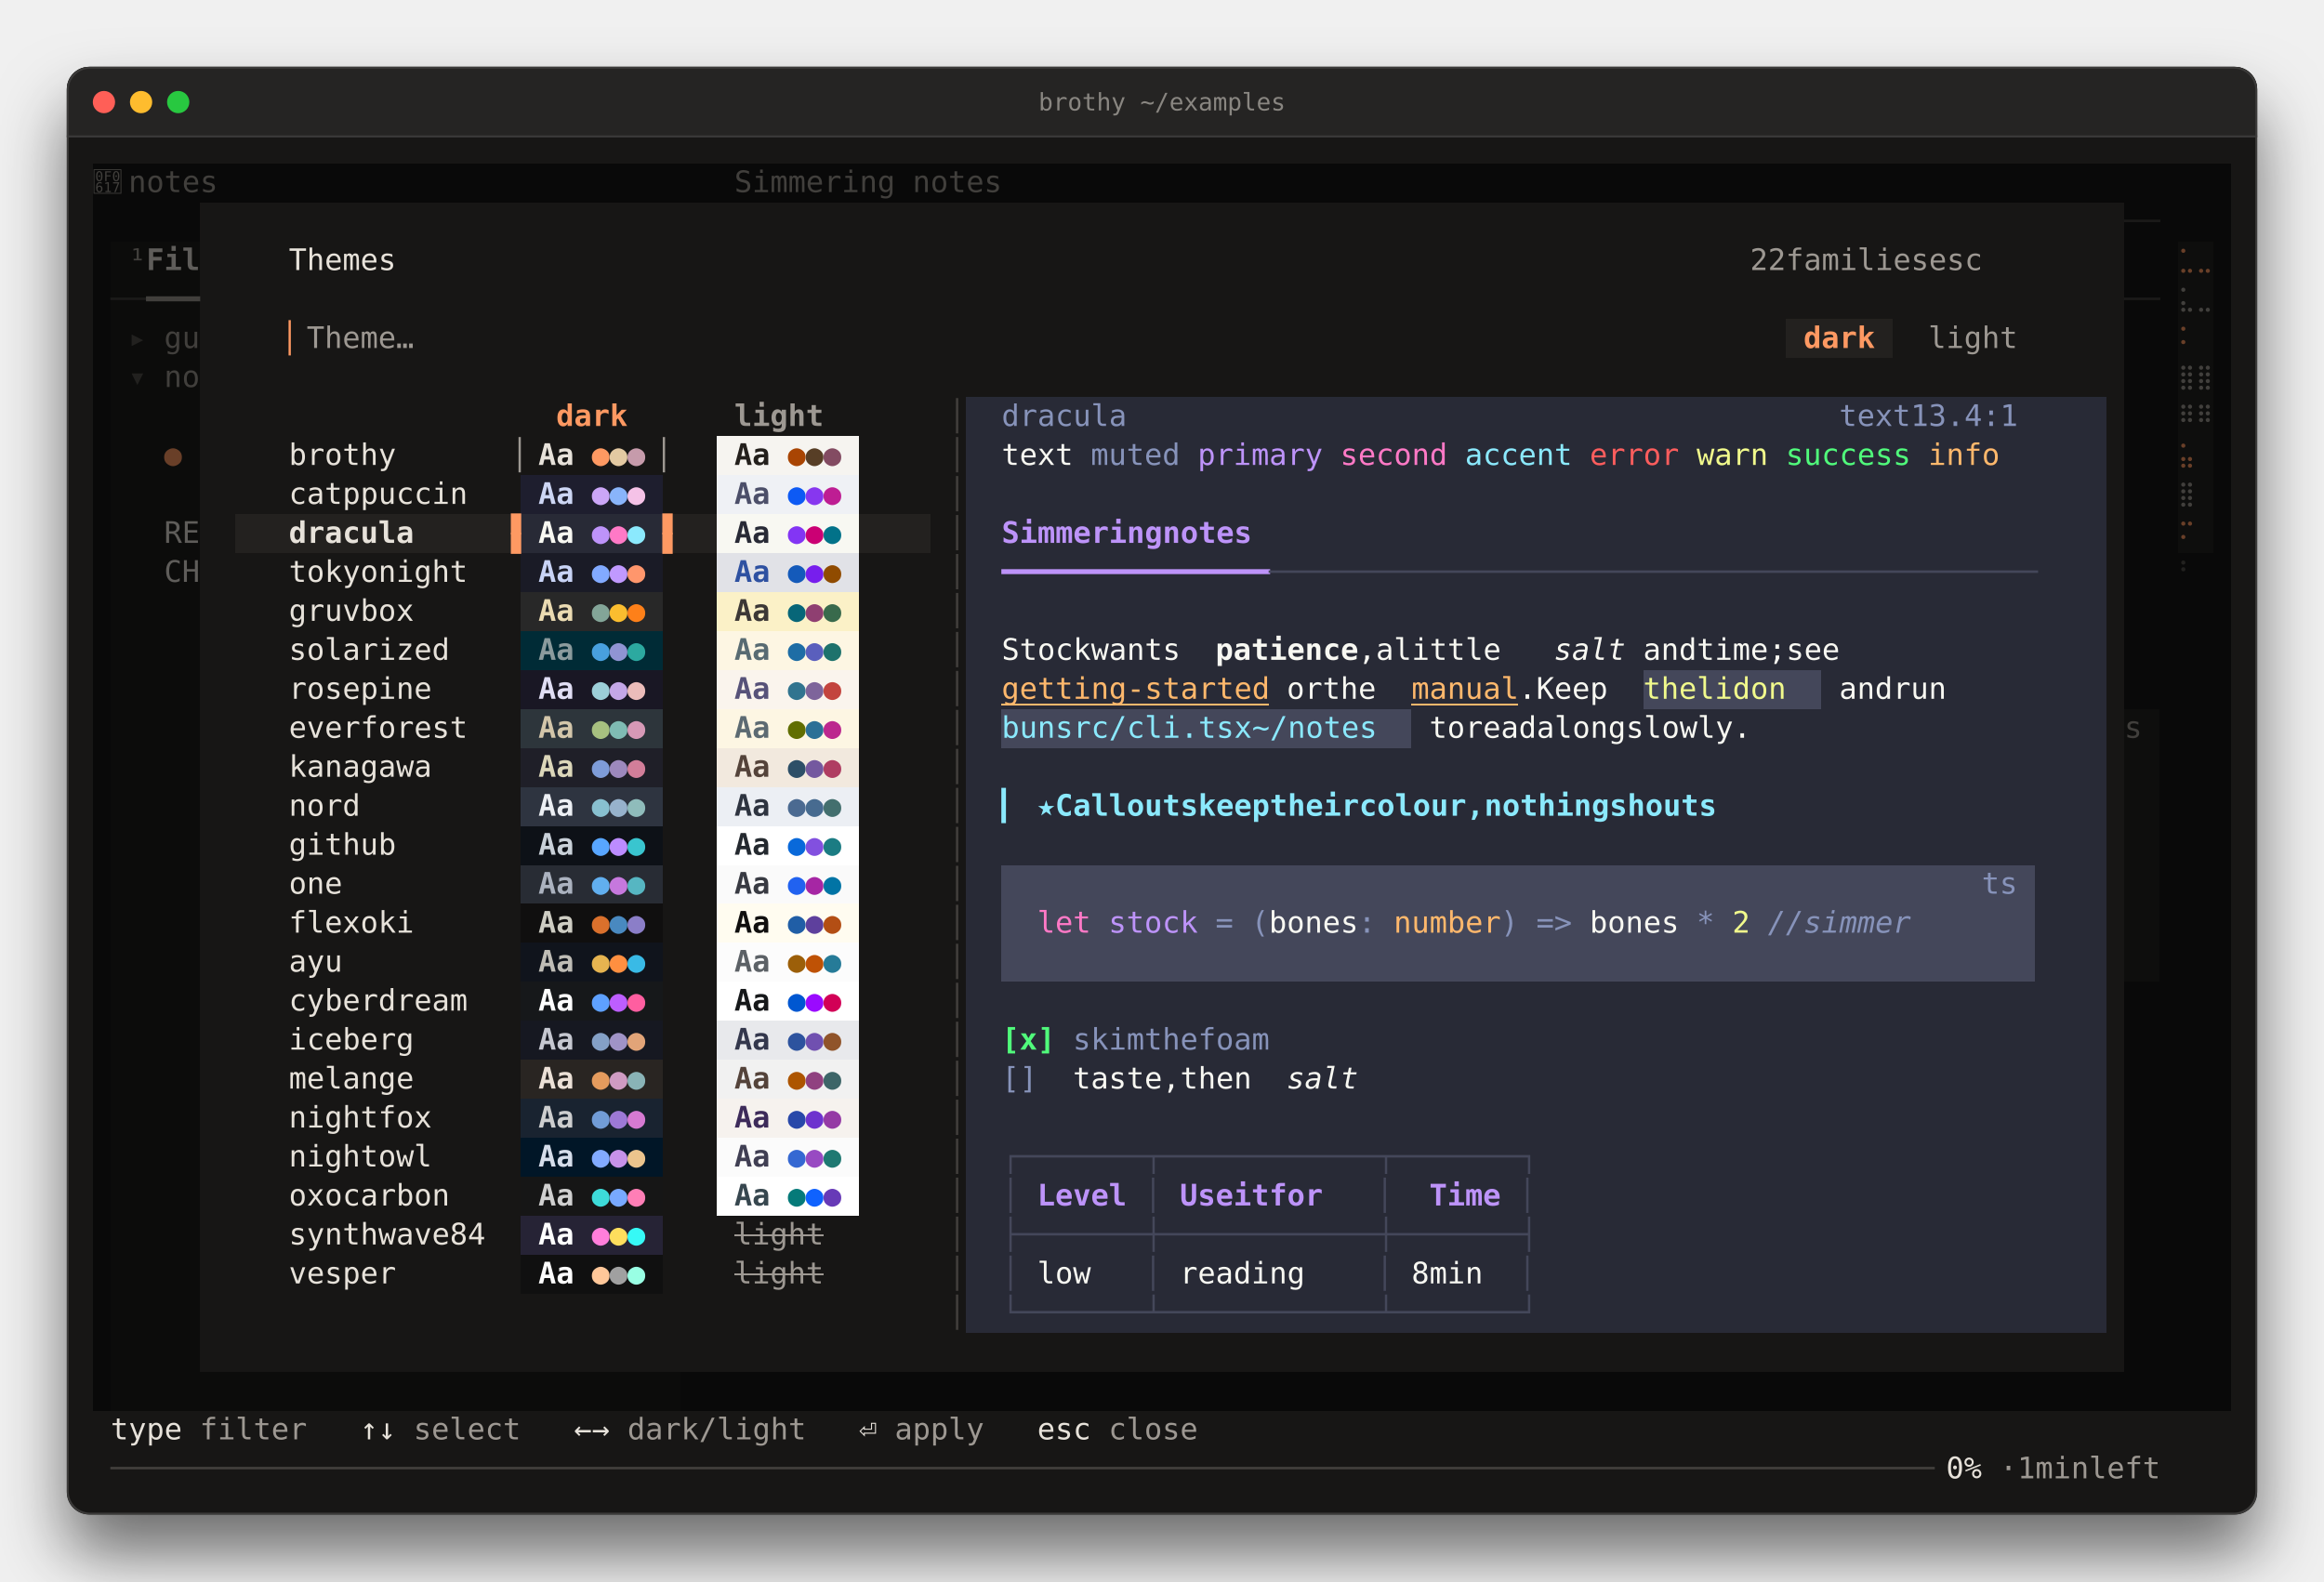
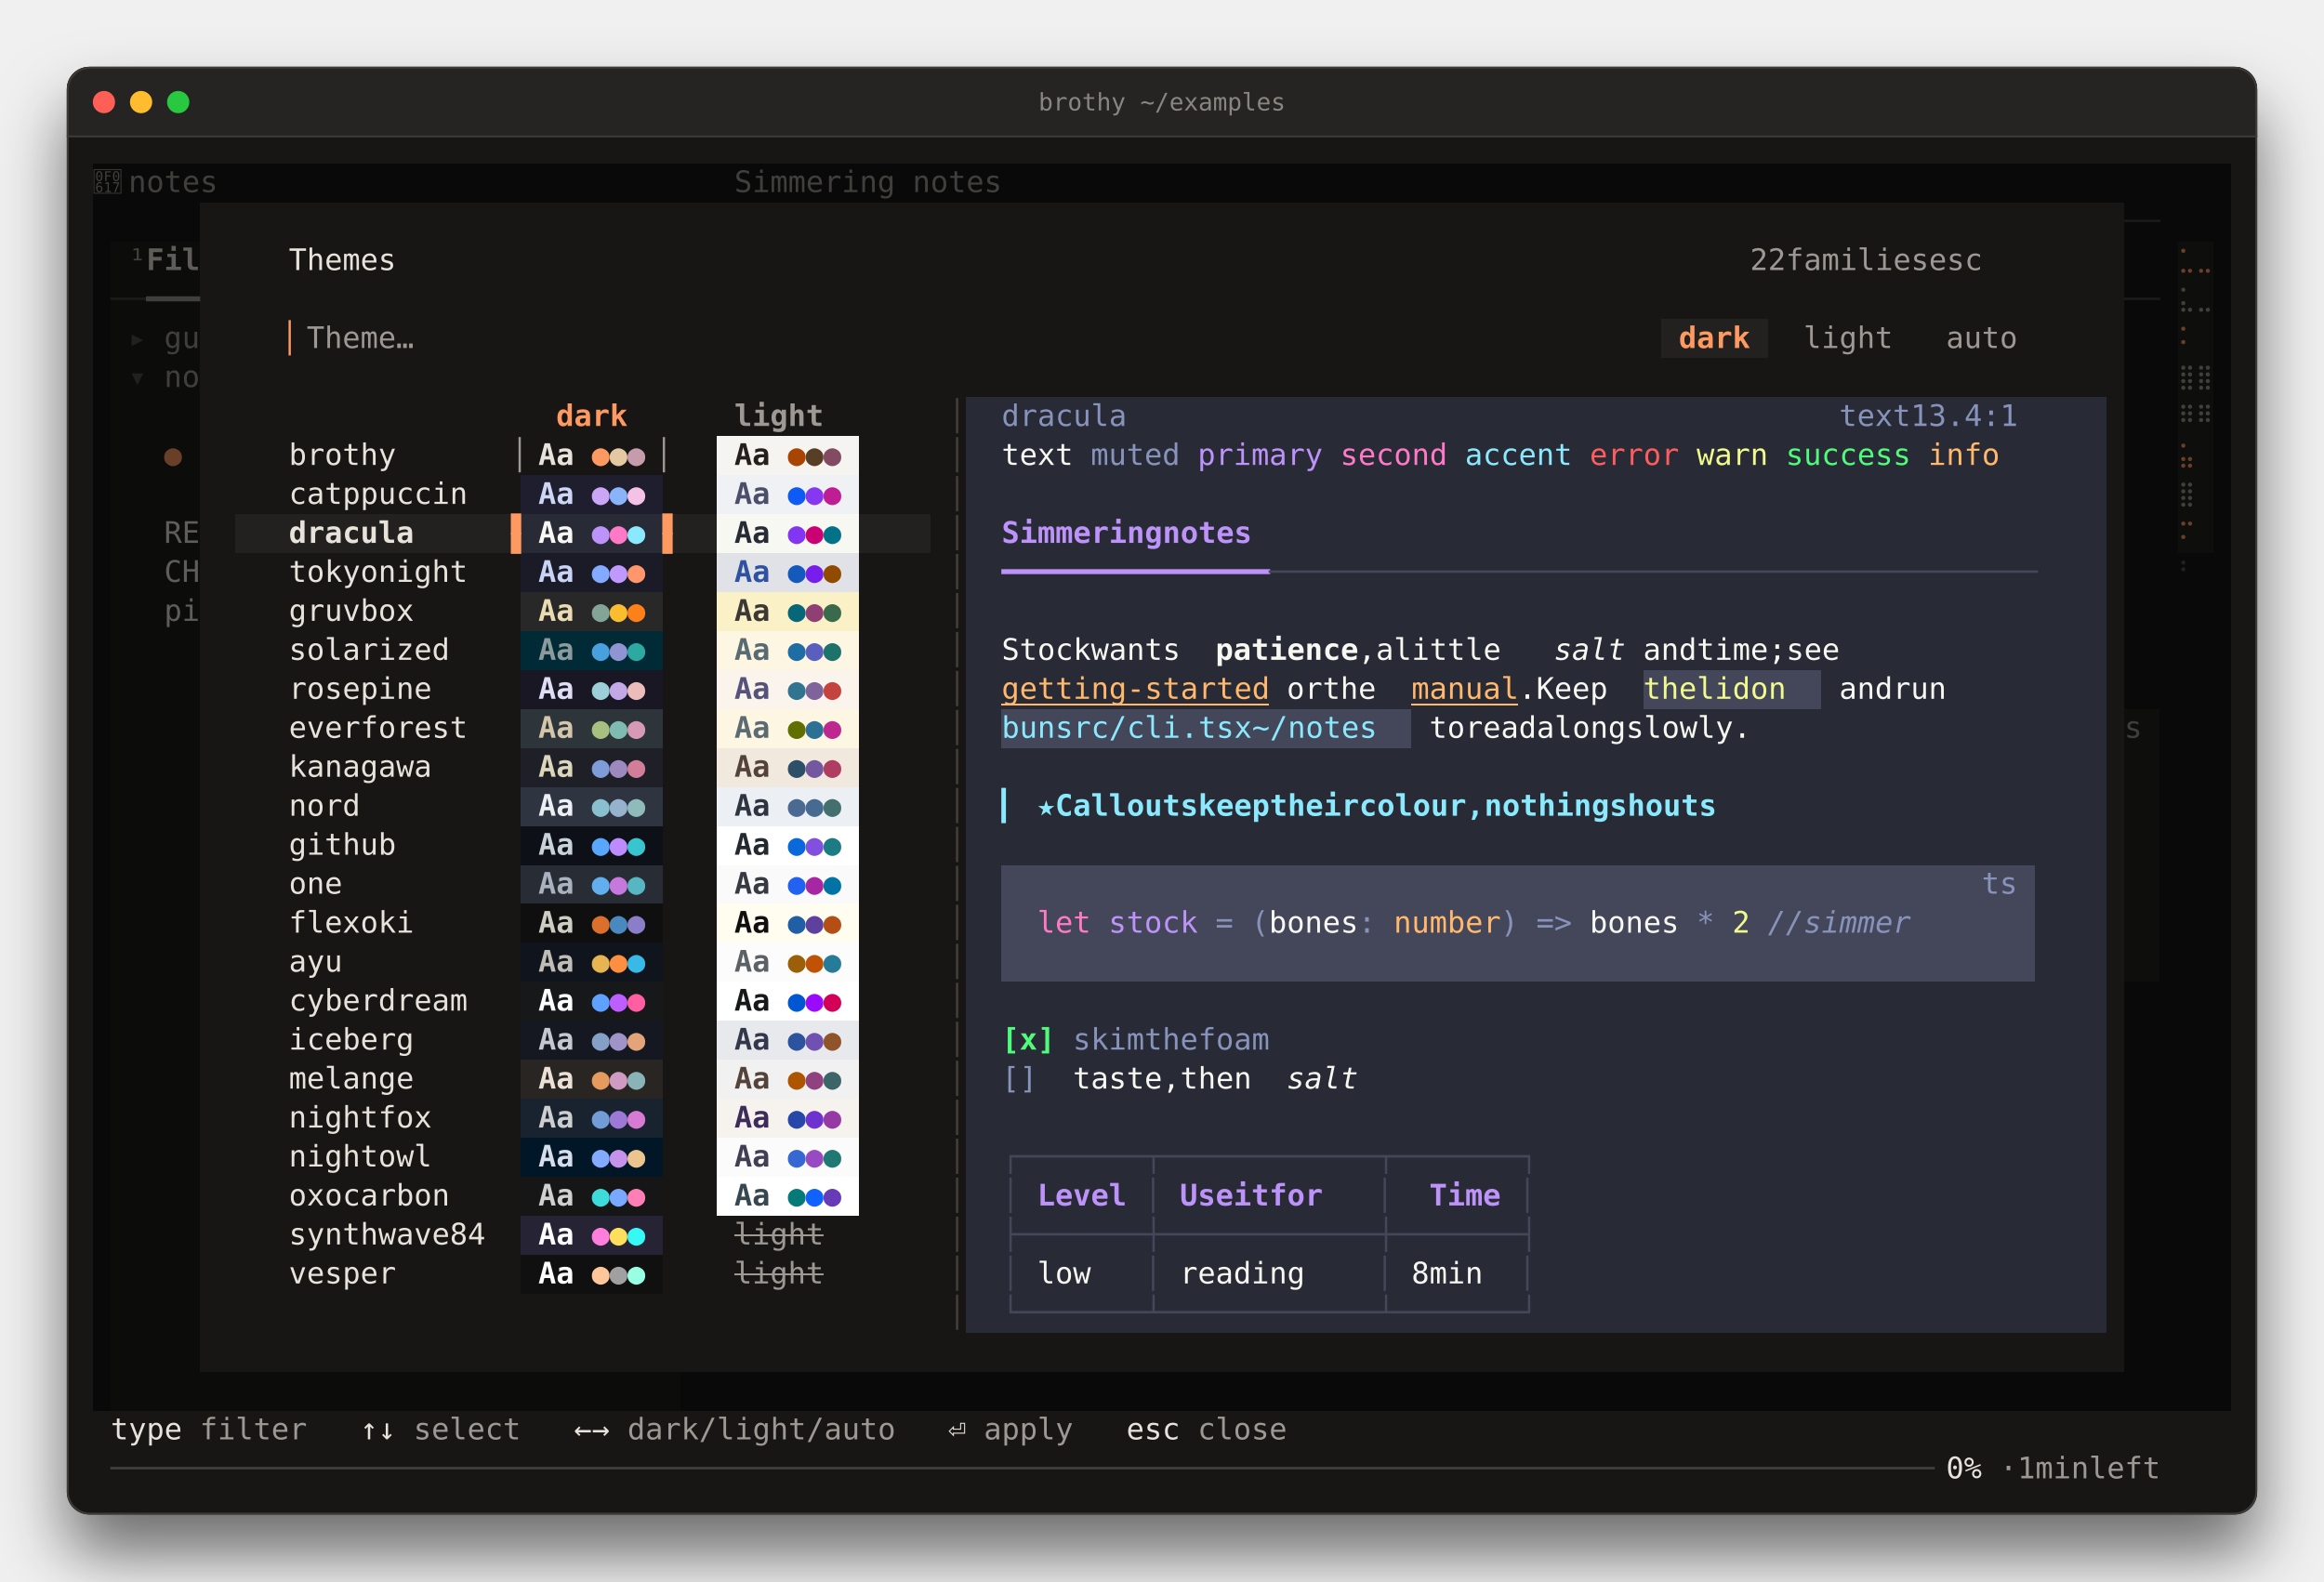
<svg xmlns="http://www.w3.org/2000/svg" width="1252" height="852" viewBox="0 0 1252 852">
  <g transform="translate(36 36)">
    <defs>
      <clipPath id="c-themes">
        <rect width="1180" height="780" rx="12" />
      </clipPath>
      <filter id="s-themes" x="-20%" y="-20%" width="140%" height="150%">
        <feGaussianBlur stdDeviation="18" />
      </filter>
    </defs>
    <rect x="0" y="22" width="1180" height="780" rx="12" fill="#000" opacity="0.55" filter="url(#s-themes)" />
    <g clip-path="url(#c-themes)">
      <rect width="1180" height="780" fill="#171615" />
      <rect width="1180" height="38" fill="#252423" />
      <rect y="37" width="1180" height="1" fill="#3c3b3a" />
      <circle cx="20" cy="19" r="6" fill="#ff5f57" />
      <circle cx="40" cy="19" r="6" fill="#febc2e" />
      <circle cx="60" cy="19" r="6" fill="#28c840" />
      <text x="590" y="23.5" text-anchor="middle" font-size="13" fill="#898681" font-family="'JetBrainsMono Nerd Font Mono', 'JetBrains Mono', 'DejaVu Sans Mono', monospace">brothy ~/examples</text>
      <g transform="translate(14 52)" font-family="'JetBrainsMono Nerd Font Mono', 'JetBrains Mono', 'DejaVu Sans Mono', monospace" font-size="16" xml:space="preserve">
        <g shape-rendering="crispEdges">
          <rect x="0" y="0" width="1152" height="21" fill="#090909" />
          <rect x="0" y="21" width="57.6" height="21" fill="#090909" />
          <rect x="1094.4" y="21" width="57.6" height="21" fill="#090909" />
          <rect x="0" y="42" width="9.6" height="21" fill="#090909" />
          <rect x="9.6" y="42" width="48" height="21" fill="#0c0c0b" />
          <rect x="1094.4" y="42" width="28.8" height="21" fill="#090909" />
          <rect x="1123.2" y="42" width="19.2" height="21" fill="#0e0e0d" />
          <rect x="1142.4" y="42" width="9.6" height="21" fill="#090909" />
          <rect x="0" y="63" width="9.6" height="21" fill="#090909" />
          <rect x="9.6" y="63" width="48" height="21" fill="#0c0c0b" />
          <rect x="1094.4" y="63" width="28.8" height="21" fill="#090909" />
          <rect x="1123.2" y="63" width="19.2" height="21" fill="#0e0e0d" />
          <rect x="1142.4" y="63" width="9.6" height="21" fill="#090909" />
          <rect x="0" y="84" width="9.6" height="21" fill="#090909" />
          <rect x="9.6" y="84" width="48" height="21" fill="#0c0c0b" />
-           <rect x="912" y="84" width="57.6" height="21" fill="#23211f" />
+           <rect x="844.8" y="84" width="57.6" height="21" fill="#23211f" />
          <rect x="1094.4" y="84" width="28.8" height="21" fill="#090909" />
          <rect x="1123.2" y="84" width="19.2" height="21" fill="#0e0e0d" />
          <rect x="1142.4" y="84" width="9.6" height="21" fill="#090909" />
          <rect x="0" y="105" width="9.6" height="21" fill="#090909" />
          <rect x="9.6" y="105" width="48" height="21" fill="#0c0c0b" />
          <rect x="1094.4" y="105" width="28.8" height="21" fill="#090909" />
          <rect x="1123.2" y="105" width="19.2" height="21" fill="#0e0e0d" />
          <rect x="1142.4" y="105" width="9.6" height="21" fill="#090909" />
          <rect x="0" y="126" width="9.6" height="21" fill="#090909" />
          <rect x="9.6" y="126" width="48" height="21" fill="#0c0c0b" />
          <rect x="470.4" y="126" width="614.4" height="21" fill="#282a36" />
          <rect x="1094.4" y="126" width="28.8" height="21" fill="#090909" />
          <rect x="1123.2" y="126" width="19.2" height="21" fill="#0e0e0d" />
          <rect x="1142.4" y="126" width="9.6" height="21" fill="#090909" />
          <rect x="0" y="147" width="9.6" height="21" fill="#090909" />
          <rect x="9.6" y="147" width="48" height="21" fill="#0c0c0b" />
          <rect x="336" y="147" width="76.8" height="21" fill="#f6f4f0" />
          <rect x="470.4" y="147" width="614.4" height="21" fill="#282a36" />
          <rect x="1094.4" y="147" width="28.8" height="21" fill="#090909" />
          <rect x="1123.2" y="147" width="19.2" height="21" fill="#0e0e0d" />
          <rect x="1142.4" y="147" width="9.6" height="21" fill="#090909" />
          <rect x="0" y="168" width="9.6" height="21" fill="#090909" />
          <rect x="9.6" y="168" width="48" height="21" fill="#0c0c0b" />
          <rect x="230.4" y="168" width="76.8" height="21" fill="#1e1e2e" />
          <rect x="336" y="168" width="76.8" height="21" fill="#eff1f5" />
          <rect x="470.4" y="168" width="614.4" height="21" fill="#282a36" />
          <rect x="1094.4" y="168" width="28.8" height="21" fill="#090909" />
          <rect x="1123.2" y="168" width="19.2" height="21" fill="#0e0e0d" />
          <rect x="1142.4" y="168" width="9.6" height="21" fill="#090909" />
          <rect x="0" y="189" width="9.6" height="21" fill="#090909" />
          <rect x="9.6" y="189" width="48" height="21" fill="#0c0c0b" />
          <rect x="76.8" y="189" width="153.6" height="21" fill="#23211f" />
          <rect x="230.4" y="189" width="76.8" height="21" fill="#282a36" />
          <rect x="307.2" y="189" width="28.8" height="21" fill="#23211f" />
          <rect x="336" y="189" width="76.8" height="21" fill="#f8f8f2" />
          <rect x="412.8" y="189" width="38.4" height="21" fill="#23211f" />
          <rect x="470.4" y="189" width="614.4" height="21" fill="#282a36" />
          <rect x="1094.4" y="189" width="28.8" height="21" fill="#090909" />
          <rect x="1123.2" y="189" width="19.2" height="21" fill="#0e0e0d" />
          <rect x="1142.4" y="189" width="9.6" height="21" fill="#090909" />
          <rect x="0" y="210" width="9.6" height="21" fill="#090909" />
          <rect x="9.6" y="210" width="48" height="21" fill="#0c0c0b" />
          <rect x="230.4" y="210" width="76.8" height="21" fill="#1a1b26" />
          <rect x="336" y="210" width="76.8" height="21" fill="#e1e2e7" />
          <rect x="470.4" y="210" width="614.4" height="21" fill="#282a36" />
          <rect x="1094.4" y="210" width="57.6" height="21" fill="#090909" />
          <rect x="0" y="231" width="9.6" height="21" fill="#090909" />
          <rect x="9.6" y="231" width="48" height="21" fill="#0c0c0b" />
          <rect x="230.4" y="231" width="76.8" height="21" fill="#282828" />
          <rect x="336" y="231" width="76.8" height="21" fill="#fbf1c7" />
          <rect x="470.4" y="231" width="614.4" height="21" fill="#282a36" />
          <rect x="1094.4" y="231" width="57.6" height="21" fill="#090909" />
          <rect x="0" y="252" width="9.6" height="21" fill="#090909" />
          <rect x="9.6" y="252" width="48" height="21" fill="#0c0c0b" />
          <rect x="230.4" y="252" width="76.8" height="21" fill="#002b36" />
          <rect x="336" y="252" width="76.8" height="21" fill="#fdf6e3" />
          <rect x="470.4" y="252" width="614.4" height="21" fill="#282a36" />
          <rect x="1094.4" y="252" width="57.6" height="21" fill="#090909" />
          <rect x="0" y="273" width="9.6" height="21" fill="#090909" />
          <rect x="9.6" y="273" width="48" height="21" fill="#0c0c0b" />
          <rect x="230.4" y="273" width="76.8" height="21" fill="#191724" />
          <rect x="336" y="273" width="76.8" height="21" fill="#faf4ed" />
          <rect x="470.4" y="273" width="364.8" height="21" fill="#282a36" />
          <rect x="835.2" y="273" width="96" height="21" fill="#44475a" />
          <rect x="931.2" y="273" width="153.6" height="21" fill="#282a36" />
          <rect x="1094.4" y="273" width="57.6" height="21" fill="#090909" />
          <rect x="0" y="294" width="9.6" height="21" fill="#090909" />
          <rect x="9.6" y="294" width="48" height="21" fill="#0c0c0b" />
          <rect x="230.4" y="294" width="76.8" height="21" fill="#2d353b" />
          <rect x="336" y="294" width="76.8" height="21" fill="#fdf6e3" />
          <rect x="470.4" y="294" width="19.2" height="21" fill="#282a36" />
          <rect x="489.6" y="294" width="220.8" height="21" fill="#44475a" />
          <rect x="710.4" y="294" width="374.4" height="21" fill="#282a36" />
          <rect x="1094.4" y="294" width="19.2" height="21" fill="#0e0e0d" />
          <rect x="1113.6" y="294" width="38.4" height="21" fill="#090909" />
          <rect x="0" y="315" width="9.6" height="21" fill="#090909" />
          <rect x="9.6" y="315" width="48" height="21" fill="#0c0c0b" />
          <rect x="230.4" y="315" width="76.8" height="21" fill="#1f1f28" />
          <rect x="336" y="315" width="76.8" height="21" fill="#f2e9de" />
          <rect x="470.4" y="315" width="614.4" height="21" fill="#282a36" />
          <rect x="1094.4" y="315" width="19.2" height="21" fill="#0e0e0d" />
          <rect x="1113.6" y="315" width="38.4" height="21" fill="#090909" />
          <rect x="0" y="336" width="9.6" height="21" fill="#090909" />
          <rect x="9.6" y="336" width="48" height="21" fill="#0c0c0b" />
          <rect x="230.4" y="336" width="76.8" height="21" fill="#2e3440" />
          <rect x="336" y="336" width="76.8" height="21" fill="#eceff4" />
          <rect x="470.4" y="336" width="614.4" height="21" fill="#282a36" />
          <rect x="1094.4" y="336" width="19.2" height="21" fill="#0e0e0d" />
          <rect x="1113.6" y="336" width="38.4" height="21" fill="#090909" />
          <rect x="0" y="357" width="9.6" height="21" fill="#090909" />
          <rect x="9.6" y="357" width="48" height="21" fill="#0c0c0b" />
          <rect x="230.4" y="357" width="76.8" height="21" fill="#0d1117" />
          <rect x="336" y="357" width="76.8" height="21" fill="#ffffff" />
          <rect x="470.4" y="357" width="614.4" height="21" fill="#282a36" />
          <rect x="1094.4" y="357" width="19.2" height="21" fill="#0e0e0d" />
          <rect x="1113.6" y="357" width="38.4" height="21" fill="#090909" />
          <rect x="0" y="378" width="9.6" height="21" fill="#090909" />
          <rect x="9.6" y="378" width="48" height="21" fill="#0c0c0b" />
          <rect x="230.4" y="378" width="76.8" height="21" fill="#282c34" />
          <rect x="336" y="378" width="76.8" height="21" fill="#fafafa" />
          <rect x="470.4" y="378" width="19.2" height="21" fill="#282a36" />
          <rect x="489.6" y="378" width="556.8" height="21" fill="#44475a" />
          <rect x="1046.4" y="378" width="38.4" height="21" fill="#282a36" />
          <rect x="1094.4" y="378" width="19.2" height="21" fill="#0e0e0d" />
          <rect x="1113.6" y="378" width="38.4" height="21" fill="#090909" />
          <rect x="0" y="399" width="9.6" height="21" fill="#090909" />
          <rect x="9.6" y="399" width="48" height="21" fill="#0c0c0b" />
          <rect x="230.4" y="399" width="76.8" height="21" fill="#100f0f" />
          <rect x="336" y="399" width="76.8" height="21" fill="#fffcf0" />
          <rect x="470.4" y="399" width="19.2" height="21" fill="#282a36" />
          <rect x="489.6" y="399" width="556.8" height="21" fill="#44475a" />
          <rect x="1046.4" y="399" width="38.4" height="21" fill="#282a36" />
          <rect x="1094.4" y="399" width="19.2" height="21" fill="#0e0e0d" />
          <rect x="1113.6" y="399" width="38.4" height="21" fill="#090909" />
          <rect x="0" y="420" width="9.6" height="21" fill="#090909" />
          <rect x="9.6" y="420" width="48" height="21" fill="#0c0c0b" />
          <rect x="230.4" y="420" width="76.8" height="21" fill="#10141c" />
          <rect x="336" y="420" width="76.8" height="21" fill="#fcfcfc" />
          <rect x="470.4" y="420" width="19.2" height="21" fill="#282a36" />
          <rect x="489.6" y="420" width="556.8" height="21" fill="#44475a" />
          <rect x="1046.4" y="420" width="38.4" height="21" fill="#282a36" />
          <rect x="1094.4" y="420" width="19.2" height="21" fill="#0e0e0d" />
          <rect x="1113.6" y="420" width="38.4" height="21" fill="#090909" />
          <rect x="0" y="441" width="9.6" height="21" fill="#090909" />
          <rect x="9.6" y="441" width="48" height="21" fill="#0c0c0b" />
          <rect x="230.4" y="441" width="76.8" height="21" fill="#16181a" />
          <rect x="336" y="441" width="76.8" height="21" fill="#ffffff" />
          <rect x="470.4" y="441" width="614.4" height="21" fill="#282a36" />
          <rect x="1094.4" y="441" width="57.6" height="21" fill="#090909" />
          <rect x="0" y="462" width="9.6" height="21" fill="#090909" />
          <rect x="9.6" y="462" width="48" height="21" fill="#0c0c0b" />
          <rect x="230.4" y="462" width="76.8" height="21" fill="#161821" />
          <rect x="336" y="462" width="76.8" height="21" fill="#e8e9ec" />
          <rect x="470.4" y="462" width="614.4" height="21" fill="#282a36" />
          <rect x="1094.4" y="462" width="57.6" height="21" fill="#090909" />
          <rect x="0" y="483" width="9.6" height="21" fill="#090909" />
          <rect x="9.6" y="483" width="48" height="21" fill="#0c0c0b" />
          <rect x="230.4" y="483" width="76.8" height="21" fill="#292522" />
          <rect x="336" y="483" width="76.8" height="21" fill="#f1f1f1" />
          <rect x="470.4" y="483" width="614.4" height="21" fill="#282a36" />
          <rect x="1094.4" y="483" width="57.6" height="21" fill="#090909" />
          <rect x="0" y="504" width="9.6" height="21" fill="#090909" />
          <rect x="9.6" y="504" width="48" height="21" fill="#0c0c0b" />
          <rect x="230.4" y="504" width="76.8" height="21" fill="#192330" />
          <rect x="336" y="504" width="76.8" height="21" fill="#f6f2ee" />
          <rect x="470.4" y="504" width="614.4" height="21" fill="#282a36" />
          <rect x="1094.4" y="504" width="57.6" height="21" fill="#090909" />
          <rect x="0" y="525" width="9.6" height="21" fill="#090909" />
          <rect x="9.6" y="525" width="48" height="21" fill="#0c0c0b" />
          <rect x="230.4" y="525" width="76.8" height="21" fill="#011627" />
          <rect x="336" y="525" width="76.8" height="21" fill="#fbfbfb" />
          <rect x="470.4" y="525" width="614.4" height="21" fill="#282a36" />
          <rect x="1094.4" y="525" width="57.6" height="21" fill="#090909" />
          <rect x="0" y="546" width="9.6" height="21" fill="#090909" />
          <rect x="9.6" y="546" width="48" height="21" fill="#0c0c0b" />
          <rect x="230.4" y="546" width="76.8" height="21" fill="#161616" />
          <rect x="336" y="546" width="76.8" height="21" fill="#ffffff" />
          <rect x="470.4" y="546" width="614.4" height="21" fill="#282a36" />
          <rect x="1094.4" y="546" width="57.6" height="21" fill="#090909" />
          <rect x="0" y="567" width="9.6" height="21" fill="#090909" />
          <rect x="9.6" y="567" width="48" height="21" fill="#0c0c0b" />
          <rect x="230.4" y="567" width="76.8" height="21" fill="#262335" />
          <rect x="470.4" y="567" width="614.4" height="21" fill="#282a36" />
          <rect x="1094.4" y="567" width="57.6" height="21" fill="#090909" />
          <rect x="0" y="588" width="9.6" height="21" fill="#090909" />
          <rect x="9.6" y="588" width="48" height="21" fill="#0c0c0b" />
          <rect x="230.4" y="588" width="76.8" height="21" fill="#101010" />
          <rect x="470.4" y="588" width="614.4" height="21" fill="#282a36" />
          <rect x="1094.4" y="588" width="57.6" height="21" fill="#090909" />
          <rect x="0" y="609" width="9.6" height="21" fill="#090909" />
          <rect x="9.6" y="609" width="48" height="21" fill="#0c0c0b" />
          <rect x="470.4" y="609" width="614.4" height="21" fill="#282a36" />
          <rect x="1094.4" y="609" width="57.6" height="21" fill="#090909" />
          <rect x="0" y="630" width="9.6" height="21" fill="#090909" />
          <rect x="9.6" y="630" width="48" height="21" fill="#0c0c0b" />
          <rect x="1094.4" y="630" width="57.6" height="21" fill="#090909" />
          <rect x="0" y="651" width="9.6" height="21" fill="#090909" />
          <rect x="9.6" y="651" width="307.2" height="21" fill="#0c0c0b" />
          <rect x="316.8" y="651" width="835.2" height="21" fill="#090909" />
          <rect x="489.6" y="291" width="144" height="1" fill="#ffb86c" />
          <rect x="710.4" y="291" width="57.6" height="1" fill="#ffb86c" />
          <rect x="345.6" y="577" width="48" height="1" fill="#9d9892" />
          <rect x="345.6" y="598" width="48" height="1" fill="#9d9892" />
        </g>
        <g>
          <rect x="225.2" y="188.6" width="5.6" height="11.3" fill="#fe9962" />
          <rect x="225.2" y="199.1" width="5.6" height="11.3" fill="#fe9962" />
          <rect x="306.8" y="188.6" width="5.6" height="11.3" fill="#fe9962" />
          <rect x="306.8" y="199.1" width="5.6" height="11.3" fill="#fe9962" />
        </g>
        <g text-rendering="geometricPrecision">
          <text x="0" y="15.5" fill="#413f3c">󰘗</text>
          <text x="19.2 28.8 38.4 48 57.6" y="15.5" fill="#413f3c">notes</text>
          <text x="345.6 355.2 364.8 374.4 384 393.6 403.2 412.8 422.4" y="15.5" fill="#413f3c">Simmering</text>
          <text x="441.6 451.2 460.8 470.4 480" y="15.5" fill="#413f3c">notes</text>
          <text x="1094.4 1104" y="36.5" fill="#1b1a19">──</text>
          <text x="19.2" y="57.5" fill="#413f3c">¹</text>
          <text x="28.8 38.4 48" y="57.5" fill="#5f5d5a" font-weight="700">Fil</text>
          <text x="105.6 115.2 124.8 134.4 144 153.6" y="57.5" fill="#e7e2da">Themes</text>
          <text x="892.8 902.4 921.6 931.2 940.8 950.4 960 969.6 979.2 988.8 1017.6 1027.2 1036.8" y="57.5" fill="#9d9892">22familiesesc</text>
          <text x="1123.2 1132.8" y="57.5" fill="#693f28">⣁⣀</text>
          <text x="9.6 19.2" y="78.5" fill="#1b1a19">──</text>
          <text x="28.8 38.4 48" y="78.5" fill="#413f3c">━━━</text>
          <text x="1094.4 1104" y="78.5" fill="#1b1a19">──</text>
          <text x="1123.2 1132.8" y="78.5" fill="#413f3c">⣅⣀</text>
          <text x="19.2" y="99.5" fill="#22211f">▸</text>
          <text x="38.4 48" y="99.5" fill="#413f3c">gu</text>
          <text x="105.6" y="99.5" fill="#fe9962">▏</text>
          <text x="115.2 124.8 134.4 144 153.6 163.2" y="99.5" fill="#9d9892">Theme…</text>
-           <text x="921.6 931.2 940.8 950.4" y="99.5" fill="#fe9962" font-weight="700">dark</text>
-           <text x="988.8 998.4 1008 1017.6 1027.2" y="99.5" fill="#9d9892">light</text>
+           <text x="854.4 864 873.6 883.2" y="99.5" fill="#fe9962" font-weight="700">dark</text>
+           <text x="921.6 931.2 940.8 950.4 960" y="99.5" fill="#9d9892">light</text>
+           <text x="998.4 1008 1017.6 1027.2" y="99.5" fill="#9d9892">auto</text>
          <text x="1123.2" y="99.5" fill="#693f28">⠅</text>
          <text x="19.2" y="120.5" fill="#22211f">▾</text>
          <text x="38.4 48" y="120.5" fill="#413f3c">no</text>
          <text x="1123.2 1132.8" y="120.5" fill="#413f3c">⣿⣿</text>
          <text x="249.6 259.2 268.8 278.4" y="141.5" fill="#fe9962" font-weight="700">dark</text>
          <text x="345.6 355.2 364.8 374.4 384" y="141.5" fill="#9d9892" font-weight="700">light</text>
          <text x="460.8" y="141.5" fill="#423f3c">│</text>
          <text x="489.6 499.2 508.8 518.4 528 537.6 547.2" y="141.5" fill="#8793ba">dracula</text>
          <text x="940.8 950.4 960 969.6 988.8 998.4 1008 1017.6 1027.2 1036.8" y="141.5" fill="#8793ba">text13.4:1</text>
          <text x="1123.2 1132.8" y="141.5" fill="#413f3c">⠿⠿</text>
          <text x="38.4" y="162.5" fill="#693f28">●</text>
          <text x="105.6 115.2 124.8 134.4 144 153.6" y="162.5" fill="#e7e2da">brothy</text>
          <text x="220.8" y="162.5" fill="#9d9892">▕</text>
          <text x="240 249.6" y="162.5" fill="#e7e2da" font-weight="700">Aa</text>
          <text x="268.8" y="162.5" fill="#fe9962">●</text>
          <text x="278.4" y="162.5" fill="#e3c9a2">●</text>
          <text x="288" y="162.5" fill="#c69bab">●</text>
          <text x="307.2" y="162.5" fill="#9d9892">▏</text>
          <text x="345.6 355.2" y="162.5" fill="#24201c" font-weight="700">Aa</text>
          <text x="374.4" y="162.5" fill="#a94503">●</text>
          <text x="384" y="162.5" fill="#573e26">●</text>
          <text x="393.6" y="162.5" fill="#834b62">●</text>
          <text x="460.8" y="162.5" fill="#423f3c">│</text>
          <text x="489.6 499.2 508.8 518.4" y="162.5" fill="#f8f8f2">text</text>
          <text x="537.6 547.2 556.8 566.4 576" y="162.5" fill="#8793ba">muted</text>
          <text x="595.2 604.8 614.4 624 633.6 643.2 652.8" y="162.5" fill="#bd93f9">primary</text>
          <text x="672 681.6 691.2 700.8 710.4 720" y="162.5" fill="#ff79c6">second</text>
          <text x="739.2 748.8 758.4 768 777.6 787.2" y="162.5" fill="#8be9fd">accent</text>
          <text x="806.4 816 825.6 835.2 844.8" y="162.5" fill="#ff5d5d">error</text>
          <text x="864 873.6 883.2 892.8" y="162.5" fill="#f1fa8c">warn</text>
          <text x="912 921.6 931.2 940.8 950.4 960 969.6" y="162.5" fill="#50fa7b">success</text>
          <text x="988.8 998.4 1008 1017.6" y="162.5" fill="#ffb86c">info</text>
          <text x="1123.2" y="162.5" fill="#693f28">⣥</text>
          <text x="105.6 115.2 124.8 134.4 144 153.6 163.2 172.8 182.4 192" y="183.5" fill="#e7e2da">catppuccin</text>
          <text x="240 249.6" y="183.5" fill="#cdd6f4" font-weight="700">Aa</text>
          <text x="268.8" y="183.5" fill="#cba6f7">●</text>
          <text x="278.4" y="183.5" fill="#89b4fa">●</text>
          <text x="288" y="183.5" fill="#f5c2e7">●</text>
          <text x="345.6 355.2" y="183.5" fill="#4c4f69" font-weight="700">Aa</text>
          <text x="374.4" y="183.5" fill="#0d5af4">●</text>
          <text x="384" y="183.5" fill="#8737ef">●</text>
          <text x="393.6" y="183.5" fill="#be1d93">●</text>
          <text x="460.8" y="183.5" fill="#423f3c">│</text>
          <text x="1123.2" y="183.5" fill="#413f3c">⣿</text>
          <text x="38.4 48" y="204.5" fill="#5f5d5a">RE</text>
          <text x="105.6 115.2 124.8 134.4 144 153.6 163.2" y="204.5" fill="#e7e2da" font-weight="700">dracula</text>
          <text x="240 249.6" y="204.5" fill="#f8f8f2" font-weight="700">Aa</text>
          <text x="268.8" y="204.5" fill="#bd93f9">●</text>
          <text x="278.4" y="204.5" fill="#ff79c6">●</text>
          <text x="288" y="204.5" fill="#8be9fd">●</text>
          <text x="345.6 355.2" y="204.5" fill="#282a36" font-weight="700">Aa</text>
          <text x="374.4" y="204.5" fill="#8335f4">●</text>
          <text x="384" y="204.5" fill="#cb0074">●</text>
          <text x="393.6" y="204.5" fill="#027289">●</text>
          <text x="460.8" y="204.5" fill="#423f3c">│</text>
          <text x="489.6 499.2 508.8 518.4 528 537.6 547.2 556.8 566.4 585.6 595.2 604.8 614.4 624" y="204.5" fill="#bd93f9" font-weight="700">Simmeringnotes</text>
          <text x="1123.2" y="204.5" fill="#693f28">⠍</text>
          <text x="38.4 48" y="225.5" fill="#5f5d5a">CH</text>
          <text x="105.6 115.2 124.8 134.4 144 153.6 163.2 172.8 182.4 192" y="225.5" fill="#e7e2da">tokyonight</text>
          <text x="240 249.6" y="225.5" fill="#c8d3f5" font-weight="700">Aa</text>
          <text x="268.8" y="225.5" fill="#82aaff">●</text>
          <text x="278.4" y="225.5" fill="#c099ff">●</text>
          <text x="288" y="225.5" fill="#ff966c">●</text>
          <text x="345.6 355.2" y="225.5" fill="#2e51a1" font-weight="700">Aa</text>
          <text x="374.4" y="225.5" fill="#145aba">●</text>
          <text x="384" y="225.5" fill="#771eed">●</text>
          <text x="393.6" y="225.5" fill="#904b00">●</text>
          <text x="460.8" y="225.5" fill="#423f3c">│</text>
          <text x="489.6 499.2 508.8 518.4 528 537.6 547.2 556.8 566.4 576 585.6 595.2 604.8 614.4 624" y="225.5" fill="#bd93f9">━━━━━━━━━━━━━━━</text>
          <text x="633.6 643.2 652.8 662.4 672 681.6 691.2 700.8 710.4 720 729.6 739.2 748.8 758.4 768 777.6 787.2 796.8 806.4 816 825.6 835.2 844.8 854.4 864 873.6 883.2 892.8 902.4 912 921.6 931.2 940.8 950.4 960 969.6 979.2 988.8 998.4 1008 1017.6 1027.2 1036.8" y="225.5" fill="#44475a">───────────────────────────────────────────</text>
          <text x="1123.2" y="225.5" fill="#22211f">⠃</text>
+           <text x="38.4 48" y="246.5" fill="#5f5d5a">pi</text>
          <text x="105.6 115.2 124.8 134.4 144 153.6 163.2" y="246.5" fill="#e7e2da">gruvbox</text>
          <text x="240 249.6" y="246.5" fill="#ebdbb2" font-weight="700">Aa</text>
          <text x="268.8" y="246.5" fill="#83a598">●</text>
          <text x="278.4" y="246.5" fill="#fabd2f">●</text>
          <text x="288" y="246.5" fill="#fe8019">●</text>
          <text x="345.6 355.2" y="246.5" fill="#3c3836" font-weight="700">Aa</text>
          <text x="374.4" y="246.5" fill="#076678">●</text>
          <text x="384" y="246.5" fill="#8f3f71">●</text>
          <text x="393.6" y="246.5" fill="#396a4c">●</text>
          <text x="460.8" y="246.5" fill="#423f3c">│</text>
          <text x="105.6 115.2 124.8 134.4 144 153.6 163.2 172.8 182.4" y="267.5" fill="#e7e2da">solarized</text>
          <text x="240 249.6" y="267.5" fill="#8b9b9d" font-weight="700">Aa</text>
          <text x="268.8" y="267.5" fill="#48a0de">●</text>
          <text x="278.4" y="267.5" fill="#9094d3">●</text>
          <text x="288" y="267.5" fill="#2ca9a0">●</text>
          <text x="345.6 355.2" y="267.5" fill="#586b72" font-weight="700">Aa</text>
          <text x="374.4" y="267.5" fill="#1e6da5">●</text>
          <text x="384" y="267.5" fill="#5a5fbd">●</text>
          <text x="393.6" y="267.5" fill="#1e726c">●</text>
          <text x="460.8" y="267.5" fill="#423f3c">│</text>
          <text x="489.6 499.2 508.8 518.4 528 547.2 556.8 566.4 576 585.6" y="267.5" fill="#f8f8f2">Stockwants</text>
          <text x="604.8 614.4 624 633.6 643.2 652.8 662.4 672" y="267.5" fill="#f8f8f2" font-weight="700">patience</text>
          <text x="681.6 700.8 720 729.6 739.2 748.8 758.4 768" y="267.5" fill="#f8f8f2">,alittle</text>
          <text x="787.2 796.8 806.4 816" y="267.5" fill="#f8f8f2" font-style="italic">salt</text>
          <text x="835.2 844.8 854.4 873.6 883.2 892.8 902.4 912 931.2 940.8 950.4" y="267.5" fill="#f8f8f2">andtime;see</text>
          <text x="105.6 115.2 124.8 134.4 144 153.6 163.2 172.8" y="288.5" fill="#e7e2da">rosepine</text>
          <text x="240 249.6" y="288.5" fill="#e0def4" font-weight="700">Aa</text>
          <text x="268.8" y="288.5" fill="#9ccfd8">●</text>
          <text x="278.4" y="288.5" fill="#c4a7e7">●</text>
          <text x="288" y="288.5" fill="#ebbcba">●</text>
          <text x="345.6 355.2" y="288.5" fill="#575279" font-weight="700">Aa</text>
          <text x="374.4" y="288.5" fill="#31748f">●</text>
          <text x="384" y="288.5" fill="#7e649b">●</text>
          <text x="393.6" y="288.5" fill="#c3443e">●</text>
          <text x="460.8" y="288.5" fill="#423f3c">│</text>
          <text x="489.6 499.2 508.8 518.4 528 537.6 547.2 556.8 566.4 576 585.6 595.2 604.8 614.4 624" y="288.5" fill="#ffb86c">getting-started</text>
          <text x="643.2 652.8 672 681.6 691.2" y="288.5" fill="#f8f8f2">orthe</text>
          <text x="710.4 720 729.6 739.2 748.8 758.4" y="288.5" fill="#ffb86c">manual</text>
          <text x="768 787.2 796.8 806.4 816" y="288.5" fill="#f8f8f2">.Keep</text>
          <text x="835.2 844.8 854.4 873.6 883.2 892.8 912 921.6" y="288.5" fill="#f1fa8c">thelidon</text>
          <text x="940.8 950.4 960 979.2 988.8 998.4" y="288.5" fill="#f8f8f2">andrun</text>
          <text x="105.6 115.2 124.8 134.4 144 153.6 163.2 172.8 182.4 192" y="309.5" fill="#e7e2da">everforest</text>
          <text x="240 249.6" y="309.5" fill="#d3c6aa" font-weight="700">Aa</text>
          <text x="268.8" y="309.5" fill="#a7c080">●</text>
          <text x="278.4" y="309.5" fill="#7fbbb3">●</text>
          <text x="288" y="309.5" fill="#d699b6">●</text>
          <text x="345.6 355.2" y="309.5" fill="#5c6a72" font-weight="700">Aa</text>
          <text x="374.4" y="309.5" fill="#616e01">●</text>
          <text x="384" y="309.5" fill="#2c7096">●</text>
          <text x="393.6" y="309.5" fill="#bc288e">●</text>
          <text x="460.8" y="309.5" fill="#423f3c">│</text>
          <text x="489.6 499.2 508.8 528 537.6 547.2 556.8 566.4 576 585.6 595.2 604.8 614.4 624 643.2 652.8 662.4 672 681.6 691.2 700.8" y="309.5" fill="#8be9fd">bunsrc/cli.tsx~/notes</text>
          <text x="720 729.6 748.8 758.4 768 777.6 796.8 806.4 816 825.6 835.2 854.4 864 873.6 883.2 892.8 902.4 912" y="309.5" fill="#f8f8f2">toreadalongslowly.</text>
          <text x="1094.4" y="309.5" fill="#413f3c">s</text>
          <text x="105.6 115.2 124.8 134.4 144 153.6 163.2 172.8" y="330.5" fill="#e7e2da">kanagawa</text>
          <text x="240 249.6" y="330.5" fill="#dcd7ba" font-weight="700">Aa</text>
          <text x="268.8" y="330.5" fill="#7e9cd8">●</text>
          <text x="278.4" y="330.5" fill="#9d89bd">●</text>
          <text x="288" y="330.5" fill="#d27e99">●</text>
          <text x="345.6 355.2" y="330.5" fill="#54433a" font-weight="700">Aa</text>
          <text x="374.4" y="330.5" fill="#2d4f67">●</text>
          <text x="384" y="330.5" fill="#74589f">●</text>
          <text x="393.6" y="330.5" fill="#af3d62">●</text>
          <text x="460.8" y="330.5" fill="#423f3c">│</text>
          <text x="105.6 115.2 124.8 134.4" y="351.5" fill="#e7e2da">nord</text>
          <text x="240 249.6" y="351.5" fill="#eceff4" font-weight="700">Aa</text>
          <text x="268.8" y="351.5" fill="#88c0d0">●</text>
          <text x="278.4" y="351.5" fill="#97b2cc">●</text>
          <text x="288" y="351.5" fill="#8fbcbb">●</text>
          <text x="345.6 355.2" y="351.5" fill="#2e3440" font-weight="700">Aa</text>
          <text x="374.4" y="351.5" fill="#4b6a91">●</text>
          <text x="384" y="351.5" fill="#476b90">●</text>
          <text x="393.6" y="351.5" fill="#436f6e">●</text>
          <text x="460.8" y="351.5" fill="#423f3c">│</text>
          <text x="489.6" y="351.5" fill="#8be9fd">▎</text>
          <text x="508.8 528 537.6 547.2 556.8 566.4 576 585.6 595.2 614.4 624 633.6 643.2 662.4 672 681.6 691.2 700.8 720 729.6 739.2 748.8 758.4 768 777.6 796.8 806.4 816 825.6 835.2 844.8 854.4 873.6 883.2 892.8 902.4 912 921.6" y="351.5" fill="#8be9fd" font-weight="700">★Calloutskeeptheircolour,nothingshouts</text>
          <text x="105.6 115.2 124.8 134.4 144 153.6" y="372.5" fill="#e7e2da">github</text>
          <text x="240 249.6" y="372.5" fill="#c9d1d9" font-weight="700">Aa</text>
          <text x="268.8" y="372.5" fill="#58a6ff">●</text>
          <text x="278.4" y="372.5" fill="#bc8cff">●</text>
          <text x="288" y="372.5" fill="#39c5cf">●</text>
          <text x="345.6 355.2" y="372.5" fill="#24292f" font-weight="700">Aa</text>
          <text x="374.4" y="372.5" fill="#0969da">●</text>
          <text x="384" y="372.5" fill="#8250df">●</text>
          <text x="393.6" y="372.5" fill="#1b7c83">●</text>
          <text x="460.8" y="372.5" fill="#423f3c">│</text>
          <text x="105.6 115.2 124.8" y="393.5" fill="#e7e2da">one</text>
          <text x="240 249.6" y="393.5" fill="#abb2bf" font-weight="700">Aa</text>
          <text x="268.8" y="393.5" fill="#61afef">●</text>
          <text x="278.4" y="393.5" fill="#c678dd">●</text>
          <text x="288" y="393.5" fill="#56b6c2">●</text>
          <text x="345.6 355.2" y="393.5" fill="#383a42" font-weight="700">Aa</text>
          <text x="374.4" y="393.5" fill="#2162f0">●</text>
          <text x="384" y="393.5" fill="#a626a4">●</text>
          <text x="393.6" y="393.5" fill="#0174a5">●</text>
          <text x="460.8" y="393.5" fill="#423f3c">│</text>
          <text x="1017.6 1027.2" y="393.5" fill="#8793ba">ts</text>
          <text x="105.6 115.2 124.8 134.4 144 153.6 163.2" y="414.5" fill="#e7e2da">flexoki</text>
          <text x="240 249.6" y="414.5" fill="#cecdc3" font-weight="700">Aa</text>
          <text x="268.8" y="414.5" fill="#da702c">●</text>
          <text x="278.4" y="414.5" fill="#4989c0">●</text>
          <text x="288" y="414.5" fill="#8b7ec8">●</text>
          <text x="345.6 355.2" y="414.5" fill="#100f0f" font-weight="700">Aa</text>
          <text x="374.4" y="414.5" fill="#205ea6">●</text>
          <text x="384" y="414.5" fill="#5e409d">●</text>
          <text x="393.6" y="414.5" fill="#b34e14">●</text>
          <text x="460.8" y="414.5" fill="#423f3c">│</text>
          <text x="508.8 518.4 528" y="414.5" fill="#ff79c6">let</text>
          <text x="547.2 556.8 566.4 576 585.6" y="414.5" fill="#bd93f9">stock</text>
          <text x="604.8" y="414.5" fill="#8793ba">=</text>
          <text x="624" y="414.5" fill="#8793ba">(</text>
          <text x="633.6 643.2 652.8 662.4 672" y="414.5" fill="#f8f8f2">bones</text>
          <text x="681.6" y="414.5" fill="#8793ba">:</text>
          <text x="700.8 710.4 720 729.6 739.2 748.8" y="414.5" fill="#ffb86c">number</text>
          <text x="758.4" y="414.5" fill="#8793ba">)</text>
          <text x="777.6 787.2" y="414.5" fill="#8793ba">=&gt;</text>
          <text x="806.4 816 825.6 835.2 844.8" y="414.5" fill="#f8f8f2">bones</text>
          <text x="864" y="414.5" fill="#8793ba">*</text>
          <text x="883.2" y="414.5" fill="#f1fa8c">2</text>
          <text x="902.4 912 931.2 940.8 950.4 960 969.6 979.2" y="414.5" fill="#8793ba" font-style="italic">//simmer</text>
          <text x="105.6 115.2 124.8" y="435.5" fill="#e7e2da">ayu</text>
          <text x="240 249.6" y="435.5" fill="#bfbdb6" font-weight="700">Aa</text>
          <text x="268.8" y="435.5" fill="#e6b450">●</text>
          <text x="278.4" y="435.5" fill="#ff8f40">●</text>
          <text x="288" y="435.5" fill="#39bae6">●</text>
          <text x="345.6 355.2" y="435.5" fill="#5c6166" font-weight="700">Aa</text>
          <text x="374.4" y="435.5" fill="#9c5f09">●</text>
          <text x="384" y="435.5" fill="#bf5205">●</text>
          <text x="393.6" y="435.5" fill="#267b98">●</text>
          <text x="460.8" y="435.5" fill="#423f3c">│</text>
          <text x="105.6 115.2 124.8 134.4 144 153.6 163.2 172.8 182.4 192" y="456.5" fill="#e7e2da">cyberdream</text>
          <text x="240 249.6" y="456.5" fill="#ffffff" font-weight="700">Aa</text>
          <text x="268.8" y="456.5" fill="#5ea1ff">●</text>
          <text x="278.4" y="456.5" fill="#bd5eff">●</text>
          <text x="288" y="456.5" fill="#ff5ea0">●</text>
          <text x="345.6 355.2" y="456.5" fill="#16181a" font-weight="700">Aa</text>
          <text x="374.4" y="456.5" fill="#0057d1">●</text>
          <text x="384" y="456.5" fill="#9a0aff">●</text>
          <text x="393.6" y="456.5" fill="#d20056">●</text>
          <text x="460.8" y="456.5" fill="#423f3c">│</text>
          <text x="105.6 115.2 124.8 134.4 144 153.6 163.2" y="477.5" fill="#e7e2da">iceberg</text>
          <text x="240 249.6" y="477.5" fill="#c6c8d1" font-weight="700">Aa</text>
          <text x="268.8" y="477.5" fill="#84a0c6">●</text>
          <text x="278.4" y="477.5" fill="#a093c7">●</text>
          <text x="288" y="477.5" fill="#e2a478">●</text>
          <text x="345.6 355.2" y="477.5" fill="#33374c" font-weight="700">Aa</text>
          <text x="374.4" y="477.5" fill="#2d539e">●</text>
          <text x="384" y="477.5" fill="#7050b0">●</text>
          <text x="393.6" y="477.5" fill="#90542a">●</text>
          <text x="460.8" y="477.5" fill="#423f3c">│</text>
          <text x="489.6 499.2 508.8" y="477.5" fill="#50fa7b" font-weight="700">[x]</text>
          <text x="528 537.6 547.2 556.8 576 585.6 595.2 614.4 624 633.6 643.2" y="477.5" fill="#8793ba">skimthefoam</text>
          <text x="105.6 115.2 124.8 134.4 144 153.6 163.2" y="498.5" fill="#e7e2da">melange</text>
          <text x="240 249.6" y="498.5" fill="#ece1d7" font-weight="700">Aa</text>
          <text x="268.8" y="498.5" fill="#e49b5d">●</text>
          <text x="278.4" y="498.5" fill="#cf9bc2">●</text>
          <text x="288" y="498.5" fill="#89b3b6">●</text>
          <text x="345.6 355.2" y="498.5" fill="#54433a" font-weight="700">Aa</text>
          <text x="374.4" y="498.5" fill="#ad5500">●</text>
          <text x="384" y="498.5" fill="#904180">●</text>
          <text x="393.6" y="498.5" fill="#3d6568">●</text>
          <text x="460.8" y="498.5" fill="#423f3c">│</text>
          <text x="489.6 508.8" y="498.5" fill="#8793ba">[]</text>
          <text x="528 537.6 547.2 556.8 566.4 576 595.2 604.8 614.4 624" y="498.5" fill="#f8f8f2">taste,then</text>
          <text x="643.2 652.8 662.4 672" y="498.5" fill="#f8f8f2" font-style="italic">salt</text>
          <text x="105.6 115.2 124.8 134.4 144 153.6 163.2 172.8" y="519.5" fill="#e7e2da">nightfox</text>
          <text x="240 249.6" y="519.5" fill="#cdcecf" font-weight="700">Aa</text>
          <text x="268.8" y="519.5" fill="#719cd6">●</text>
          <text x="278.4" y="519.5" fill="#9d79d6">●</text>
          <text x="288" y="519.5" fill="#d67ad2">●</text>
          <text x="345.6 355.2" y="519.5" fill="#3d2b5a" font-weight="700">Aa</text>
          <text x="374.4" y="519.5" fill="#2848a9">●</text>
          <text x="384" y="519.5" fill="#6e33ce">●</text>
          <text x="393.6" y="519.5" fill="#953aa5">●</text>
          <text x="460.8" y="519.5" fill="#423f3c">│</text>
          <text x="105.6 115.2 124.8 134.4 144 153.6 163.2 172.8" y="540.5" fill="#e7e2da">nightowl</text>
          <text x="240 249.6" y="540.5" fill="#d6deeb" font-weight="700">Aa</text>
          <text x="268.8" y="540.5" fill="#82aaff">●</text>
          <text x="278.4" y="540.5" fill="#c792ea">●</text>
          <text x="288" y="540.5" fill="#ecc48d">●</text>
          <text x="345.6 355.2" y="540.5" fill="#403f53" font-weight="700">Aa</text>
          <text x="374.4" y="540.5" fill="#3568d2">●</text>
          <text x="384" y="540.5" fill="#984ac2">●</text>
          <text x="393.6" y="540.5" fill="#1f7972">●</text>
          <text x="460.8" y="540.5" fill="#423f3c">│</text>
          <text x="489.6 499.2 508.8 518.4 528 537.6 547.2 556.8 566.4 576 585.6 595.2 604.8 614.4 624 633.6 643.2 652.8 662.4 672 681.6 691.2 700.8 710.4 720 729.6 739.2 748.8 758.4 768" y="540.5" fill="#44475a">┌───────┬────────────┬───────┐</text>
          <text x="105.6 115.2 124.8 134.4 144 153.6 163.2 172.8 182.4" y="561.5" fill="#e7e2da">oxocarbon</text>
          <text x="240 249.6" y="561.5" fill="#d0d0d0" font-weight="700">Aa</text>
          <text x="268.8" y="561.5" fill="#3ddbd9">●</text>
          <text x="278.4" y="561.5" fill="#78a9ff">●</text>
          <text x="288" y="561.5" fill="#ff7eb6">●</text>
          <text x="345.6 355.2" y="561.5" fill="#37474f" font-weight="700">Aa</text>
          <text x="374.4" y="561.5" fill="#057a79">●</text>
          <text x="384" y="561.5" fill="#0f62fe">●</text>
          <text x="393.6" y="561.5" fill="#673ab7">●</text>
          <text x="460.8" y="561.5" fill="#423f3c">│</text>
          <text x="489.6" y="561.5" fill="#44475a">│</text>
          <text x="508.8 518.4 528 537.6 547.2" y="561.5" fill="#bd93f9" font-weight="700">Level</text>
          <text x="566.4" y="561.5" fill="#44475a">│</text>
          <text x="585.6 595.2 604.8 624 633.6 652.8 662.4 672" y="561.5" fill="#bd93f9" font-weight="700">Useitfor</text>
          <text x="691.2" y="561.5" fill="#44475a">│</text>
          <text x="720 729.6 739.2 748.8" y="561.5" fill="#bd93f9" font-weight="700">Time</text>
          <text x="768" y="561.5" fill="#44475a">│</text>
          <text x="105.6 115.2 124.8 134.4 144 153.6 163.2 172.8 182.4 192 201.6" y="582.5" fill="#e7e2da">synthwave84</text>
          <text x="240 249.6" y="582.5" fill="#ffffff" font-weight="700">Aa</text>
          <text x="268.8" y="582.5" fill="#ff7edb">●</text>
          <text x="278.4" y="582.5" fill="#fede5d">●</text>
          <text x="288" y="582.5" fill="#36f9f6">●</text>
          <text x="345.6 355.2 364.8 374.4 384" y="582.5" fill="#9d9892">light</text>
          <text x="460.8" y="582.5" fill="#423f3c">│</text>
          <text x="489.6 499.2 508.8 518.4 528 537.6 547.2 556.8 566.4 576 585.6 595.2 604.8 614.4 624 633.6 643.2 652.8 662.4 672 681.6 691.2 700.8 710.4 720 729.6 739.2 748.8 758.4 768" y="582.5" fill="#44475a">├───────┼────────────┼───────┤</text>
          <text x="105.6 115.2 124.8 134.4 144 153.6" y="603.5" fill="#e7e2da">vesper</text>
          <text x="240 249.6" y="603.5" fill="#ffffff" font-weight="700">Aa</text>
          <text x="268.8" y="603.5" fill="#ffc799">●</text>
          <text x="278.4" y="603.5" fill="#a0a0a0">●</text>
          <text x="288" y="603.5" fill="#99ffe4">●</text>
          <text x="345.6 355.2 364.8 374.4 384" y="603.5" fill="#9d9892">light</text>
          <text x="460.8" y="603.5" fill="#423f3c">│</text>
          <text x="489.6" y="603.5" fill="#44475a">│</text>
          <text x="508.8 518.4 528" y="603.5" fill="#f8f8f2">low</text>
          <text x="566.4" y="603.5" fill="#44475a">│</text>
          <text x="585.6 595.2 604.8 614.4 624 633.6 643.2" y="603.5" fill="#f8f8f2">reading</text>
          <text x="691.2" y="603.5" fill="#44475a">│</text>
          <text x="710.4 729.6 739.2 748.8" y="603.5" fill="#f8f8f2">8min</text>
          <text x="768" y="603.5" fill="#44475a">│</text>
          <text x="460.8" y="624.5" fill="#423f3c">│</text>
          <text x="489.6 499.2 508.8 518.4 528 537.6 547.2 556.8 566.4 576 585.6 595.2 604.8 614.4 624 633.6 643.2 652.8 662.4 672 681.6 691.2 700.8 710.4 720 729.6 739.2 748.8 758.4 768" y="624.5" fill="#44475a">└───────┴────────────┴───────┘</text>
          <text x="9.6 19.2 28.8 38.4" y="687.5" fill="#e7e2da">type</text>
          <text x="57.6 67.2 76.8 86.4 96 105.6" y="687.5" fill="#9d9892">filter</text>
          <text x="144 153.6" y="687.5" fill="#e7e2da">↑↓</text>
          <text x="172.8 182.4 192 201.6 211.2 220.8" y="687.5" fill="#9d9892">select</text>
          <text x="259.2 268.8" y="687.5" fill="#e7e2da">←→</text>
-           <text x="288 297.6 307.2 316.8 326.4 336 345.6 355.2 364.8 374.4" y="687.5" fill="#9d9892">dark/light</text>
-           <text x="412.8" y="687.5" fill="#e7e2da">⏎</text>
-           <text x="432 441.6 451.2 460.8 470.4" y="687.5" fill="#9d9892">apply</text>
-           <text x="508.8 518.4 528" y="687.5" fill="#e7e2da">esc</text>
-           <text x="547.2 556.8 566.4 576 585.6" y="687.5" fill="#9d9892">close</text>
+           <text x="288 297.6 307.2 316.8 326.4 336 345.6 355.2 364.8 374.4 384 393.6 403.2 412.8 422.4" y="687.5" fill="#9d9892">dark/light/auto</text>
+           <text x="460.8" y="687.5" fill="#e7e2da">⏎</text>
+           <text x="480 489.6 499.2 508.8 518.4" y="687.5" fill="#9d9892">apply</text>
+           <text x="556.8 566.4 576" y="687.5" fill="#e7e2da">esc</text>
+           <text x="595.2 604.8 614.4 624 633.6" y="687.5" fill="#9d9892">close</text>
          <text x="9.6 19.2 28.8 38.4 48 57.6 67.2 76.8 86.4 96 105.6 115.2 124.8 134.4 144 153.6 163.2 172.8 182.4 192 201.6 211.2 220.8 230.4 240 249.6 259.2 268.8 278.4 288 297.6 307.2 316.8 326.4 336 345.6 355.2 364.8 374.4 384 393.6 403.2 412.8 422.4 432 441.6 451.2 460.8 470.4 480 489.6 499.2 508.8 518.4 528 537.6 547.2 556.8 566.4 576 585.6 595.2 604.8 614.4 624 633.6 643.2 652.8 662.4 672 681.6 691.2 700.8 710.4 720 729.6 739.2 748.8 758.4 768 777.6 787.2 796.8 806.4 816 825.6 835.2 844.8 854.4 864 873.6 883.2 892.8 902.4 912 921.6 931.2 940.8 950.4 960 969.6 979.2" y="708.5" fill="#423f3c">──────────────────────────────────────────────────────────────────────────────────────────────────────</text>
          <text x="998.4 1008" y="708.5" fill="#e7e2da">0%</text>
          <text x="1027.2 1046.4 1065.6 1075.2 1084.8 1104 1113.6 1123.2 1132.8" y="708.5" fill="#9d9892">·1minleft</text>
        </g>
      </g>
    </g>
    <rect x="0.5" y="0.5" width="1179" height="779" rx="12" fill="none" stroke="#3c3b3a" />
  </g>
</svg>
